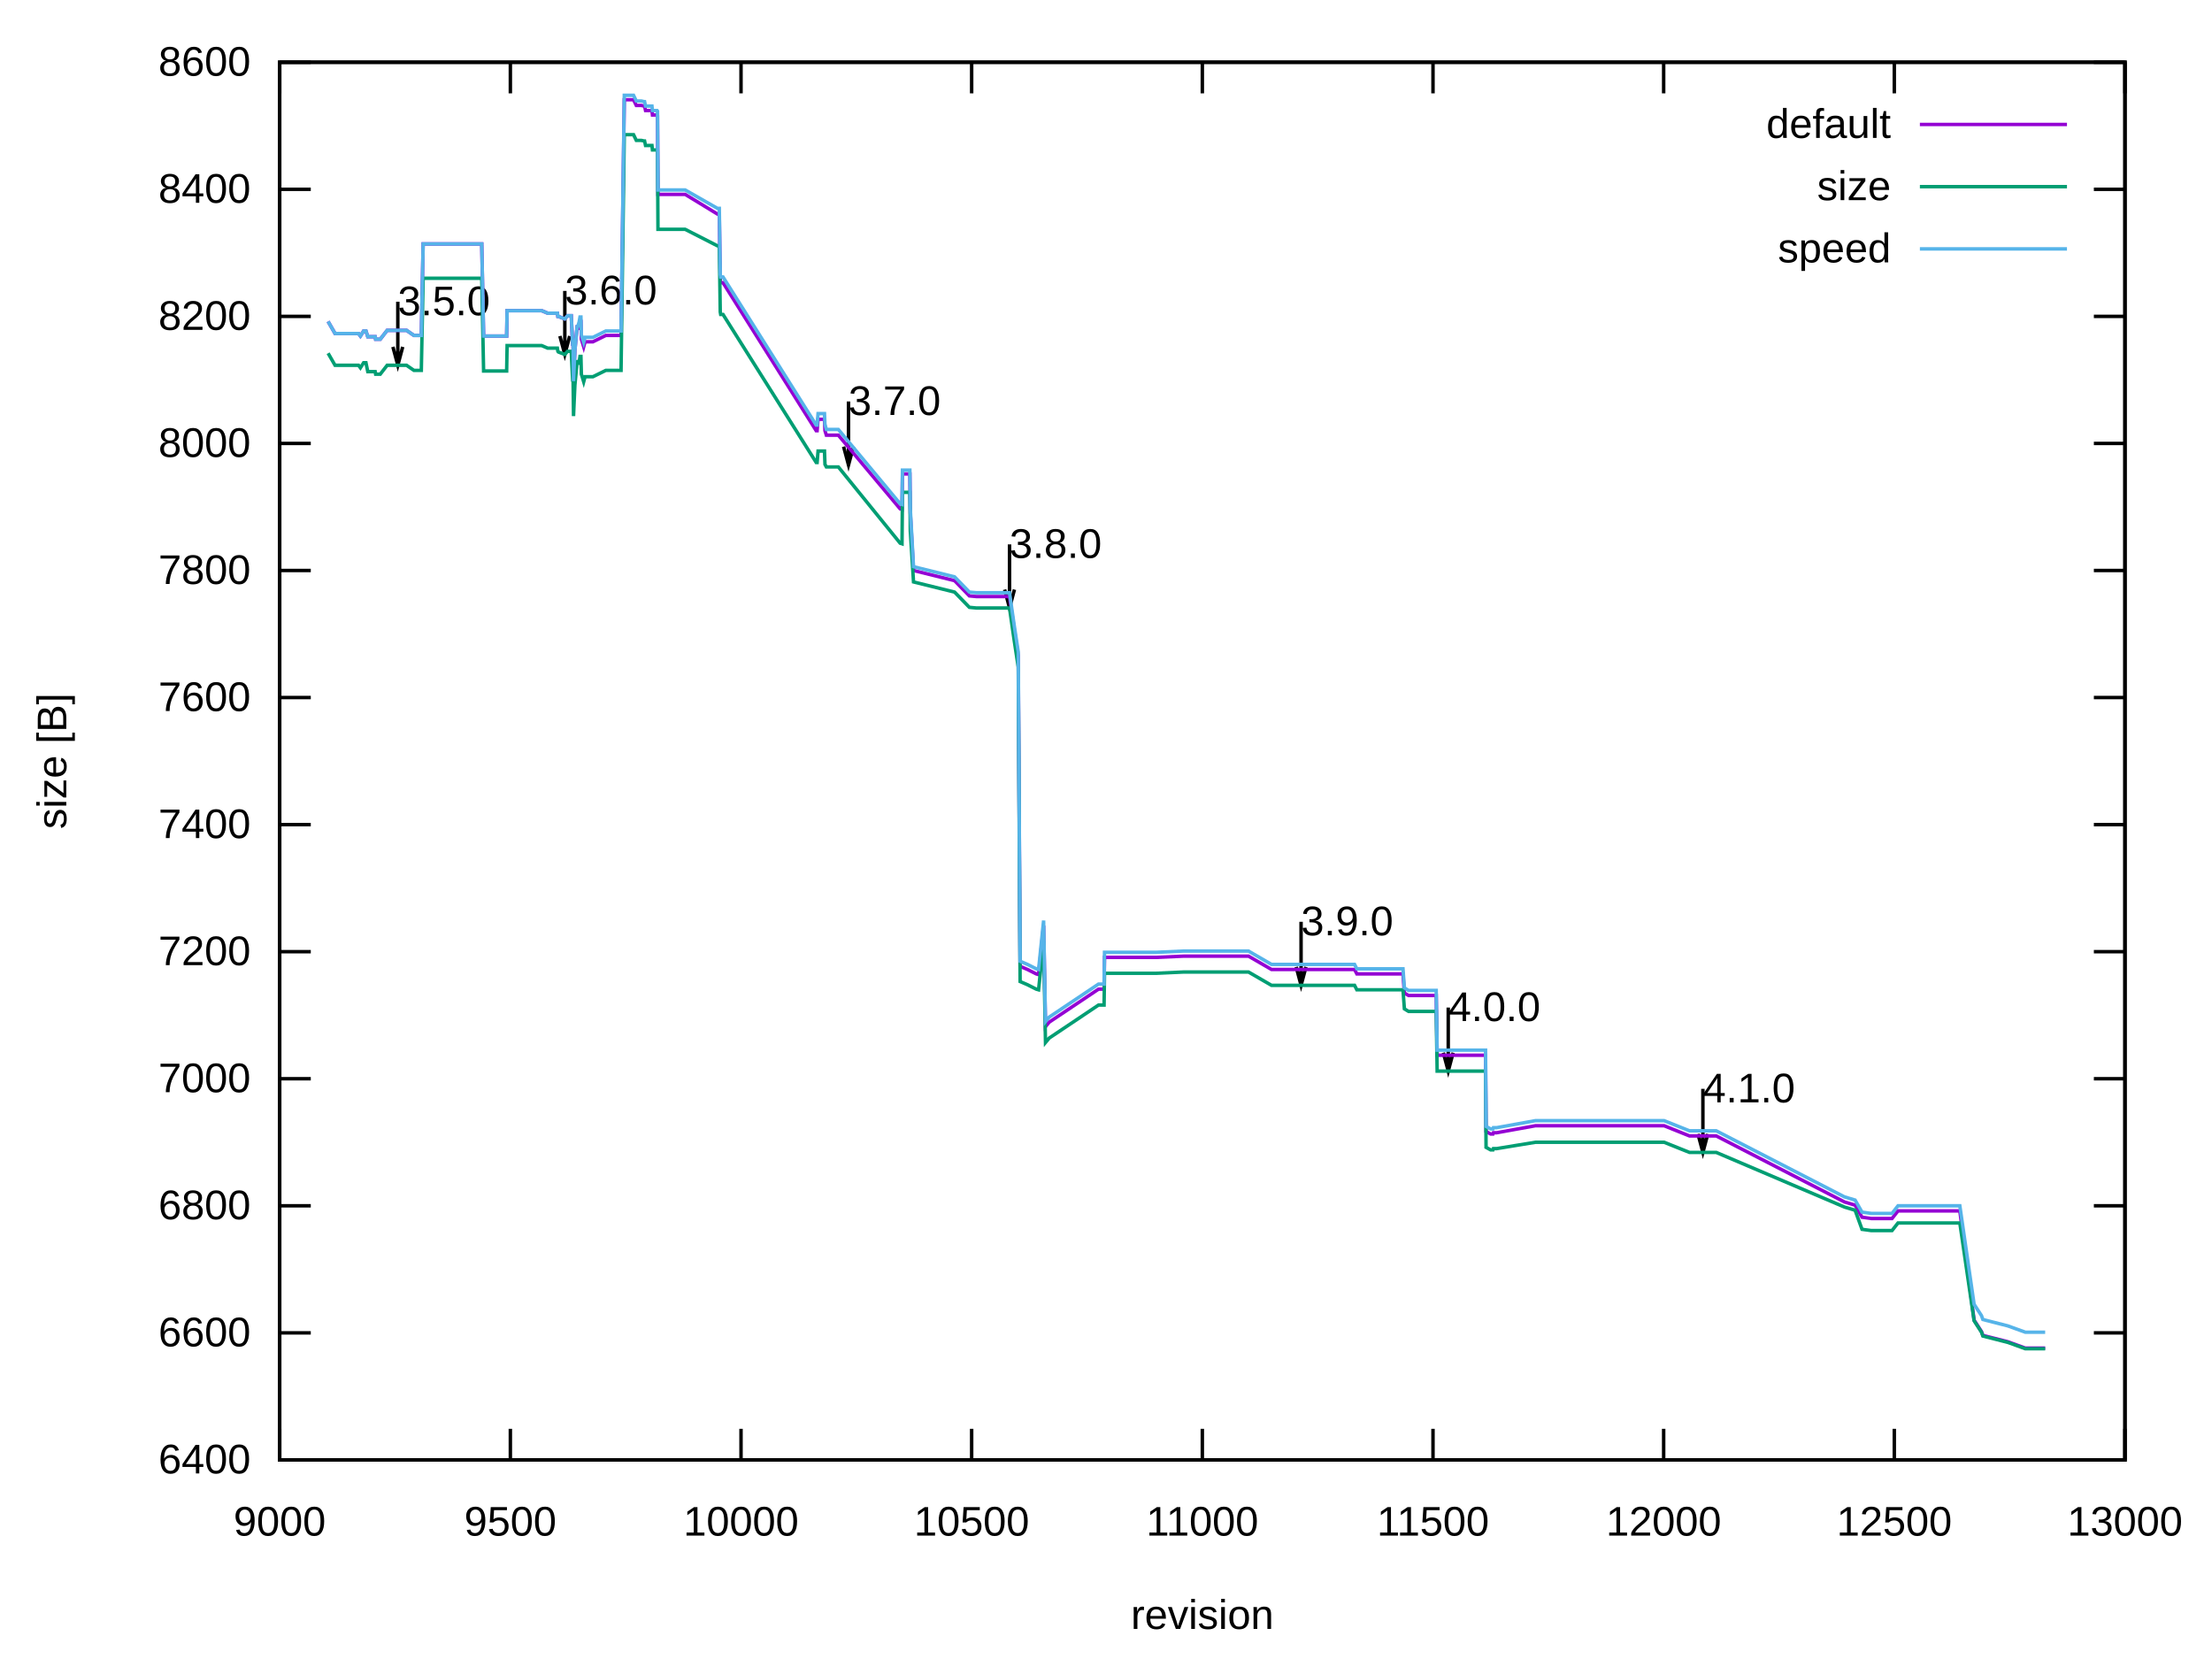
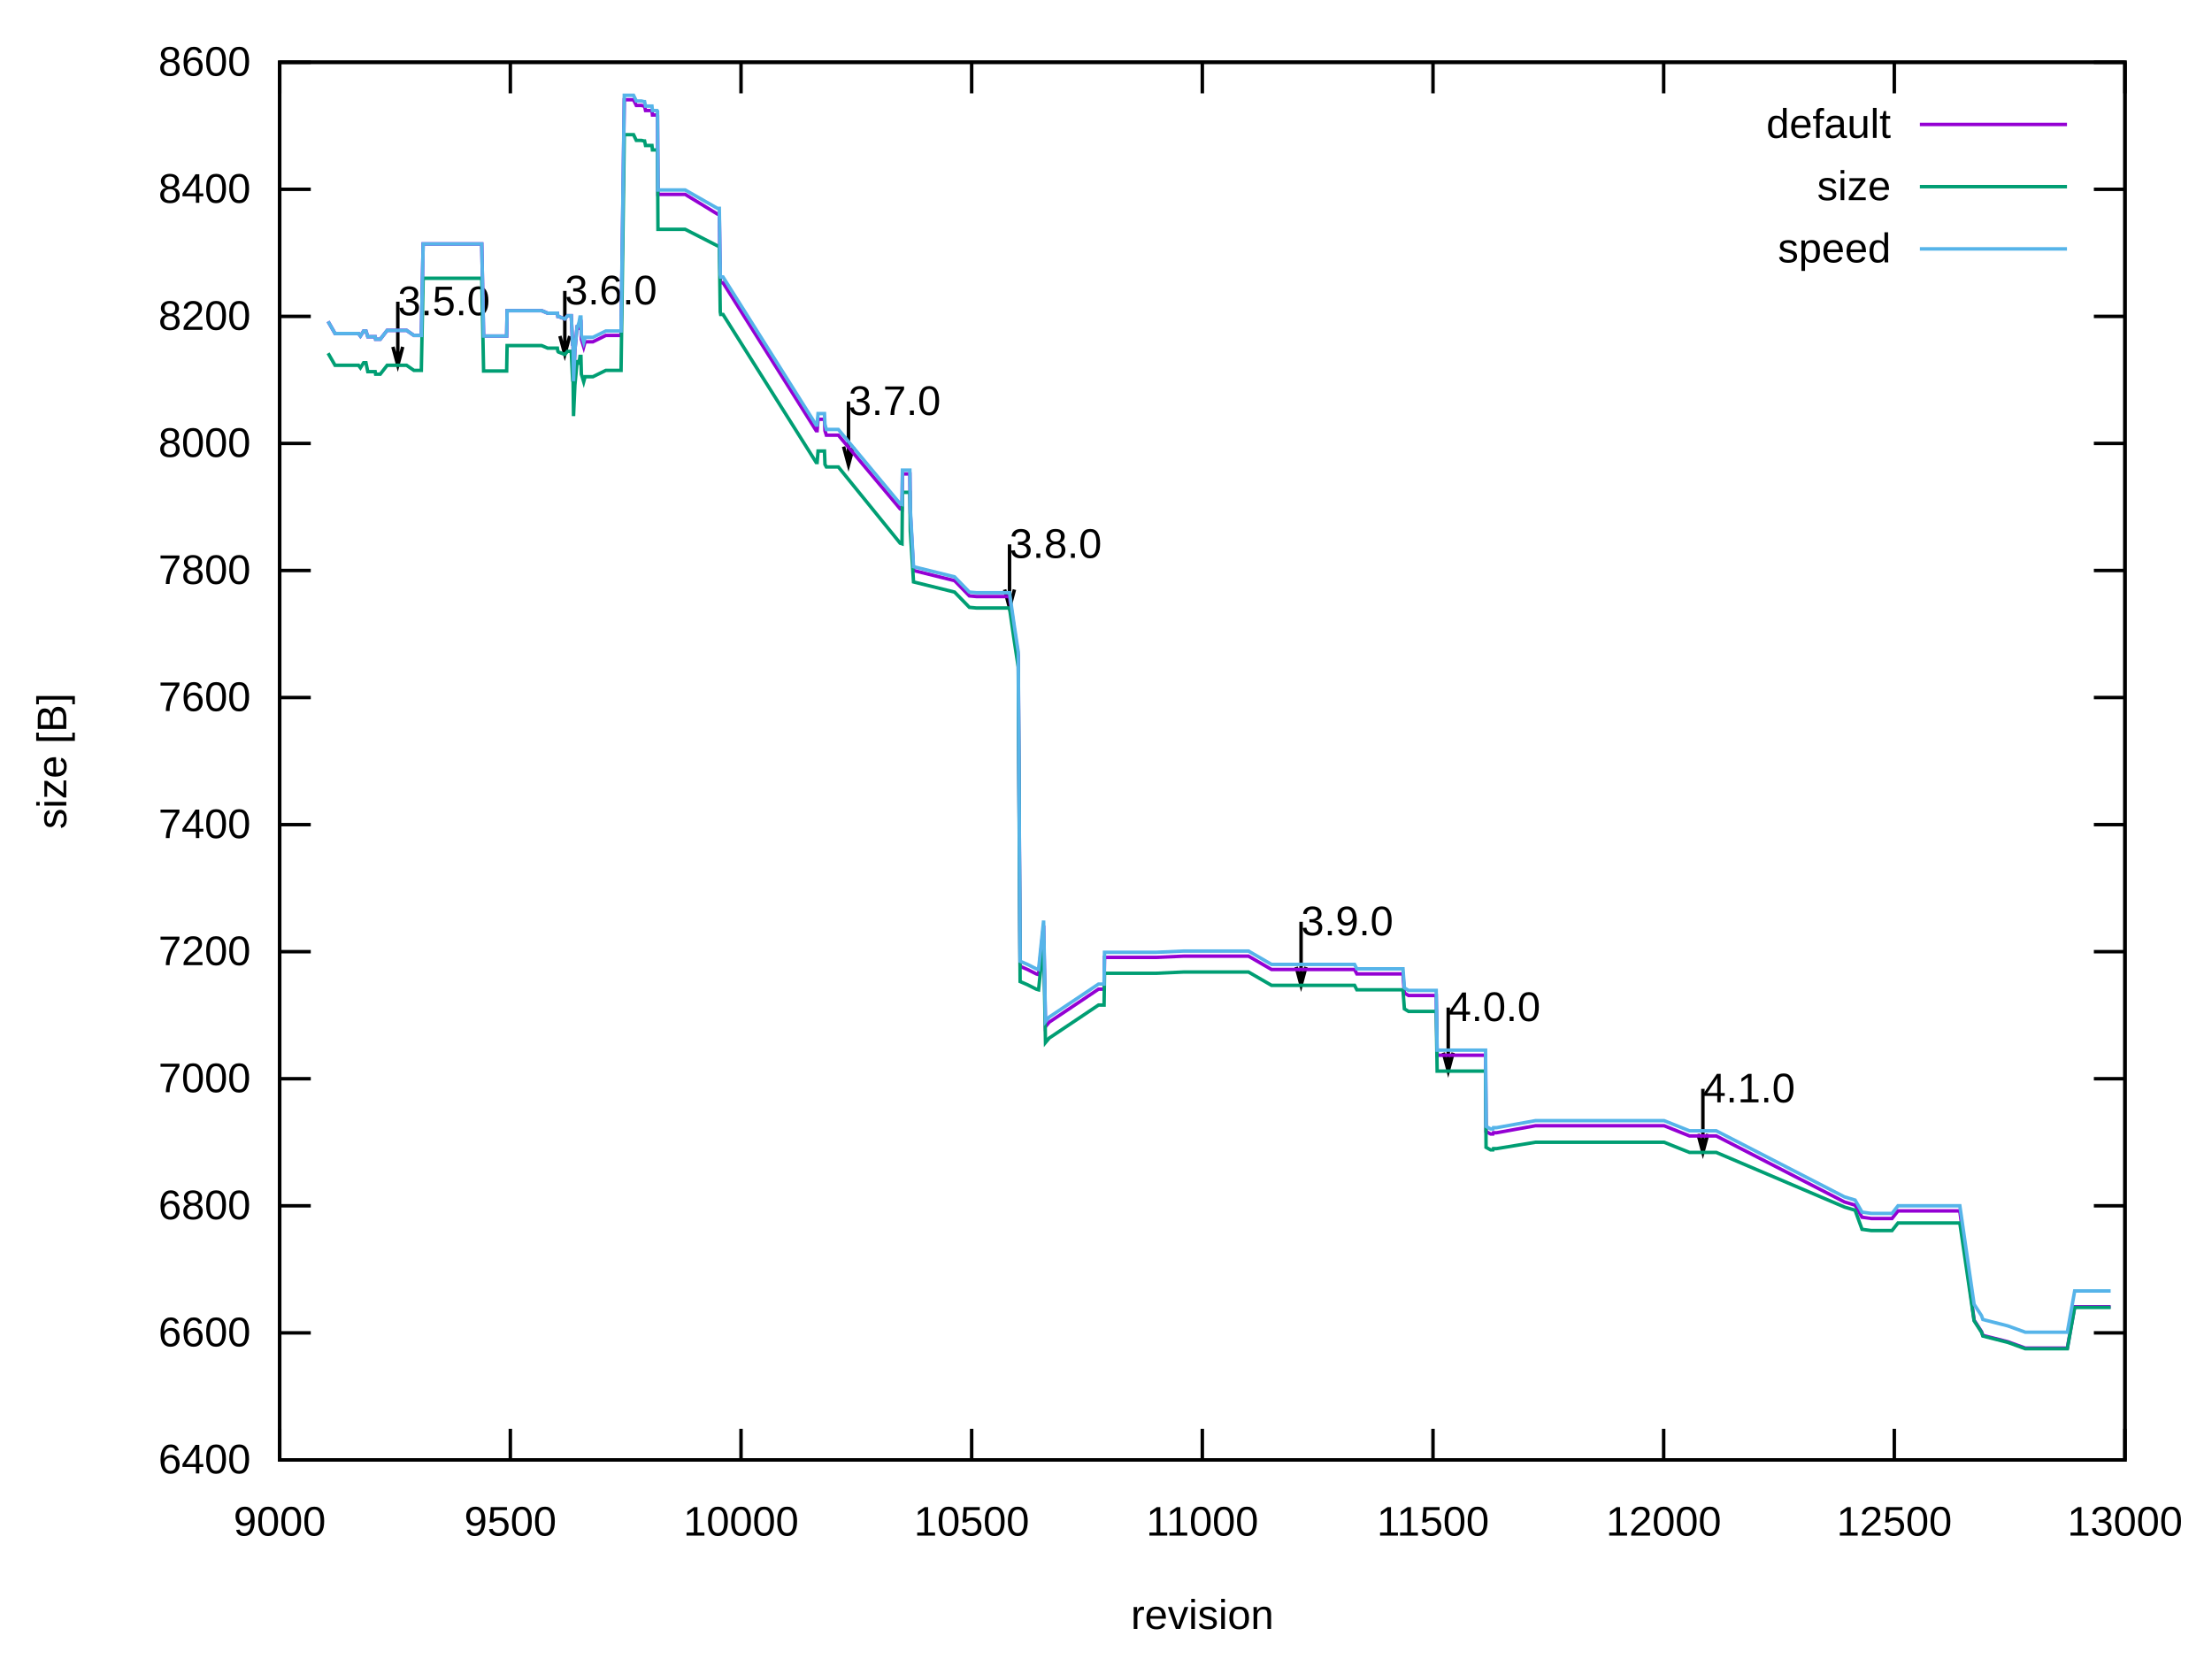
<svg xmlns="http://www.w3.org/2000/svg" xmlns:xlink="http://www.w3.org/1999/xlink" width="640" height="480" viewBox="0 0 640 480">
  <g id="gnuplot_canvas">
    <rect x="0" y="0" width="640" height="480" fill="none" />
    <defs>
      <circle id="gpDot" r="0.5" stroke-width="0.5" stroke="currentColor" />
      <path id="gpPt0" stroke-width="0.222" stroke="currentColor" d="M-1,0 h2 M0,-1 v2" />
      <path id="gpPt1" stroke-width="0.222" stroke="currentColor" d="M-1,-1 L1,1 M1,-1 L-1,1" />
      <path id="gpPt2" stroke-width="0.222" stroke="currentColor" d="M-1,0 L1,0 M0,-1 L0,1 M-1,-1 L1,1 M-1,1 L1,-1" />
      <rect id="gpPt3" stroke-width="0.222" stroke="currentColor" x="-1" y="-1" width="2" height="2" />
      <rect id="gpPt4" stroke-width="0.222" stroke="currentColor" fill="currentColor" x="-1" y="-1" width="2" height="2" />
      <circle id="gpPt5" stroke-width="0.222" stroke="currentColor" cx="0" cy="0" r="1" />
      <use xlink:href="#gpPt5" id="gpPt6" fill="currentColor" stroke="none" />
      <path id="gpPt7" stroke-width="0.222" stroke="currentColor" d="M0,-1.33 L-1.33,0.67 L1.33,0.67 z" />
      <use xlink:href="#gpPt7" id="gpPt8" fill="currentColor" stroke="none" />
      <use xlink:href="#gpPt7" id="gpPt9" stroke="currentColor" transform="rotate(180)" />
      <use xlink:href="#gpPt9" id="gpPt10" fill="currentColor" stroke="none" />
      <use xlink:href="#gpPt3" id="gpPt11" stroke="currentColor" transform="rotate(45)" />
      <use xlink:href="#gpPt11" id="gpPt12" fill="currentColor" stroke="none" />
      <path id="gpPt13" stroke-width="0.222" stroke="currentColor" d="M0,1.330 L1.265,0.411 L0.782,-1.067 L-0.782,-1.076 L-1.265,0.411 z" />
      <use xlink:href="#gpPt13" id="gpPt14" fill="currentColor" stroke="none" />
      <filter id="textbox" filterUnits="objectBoundingBox" x="0" y="0" height="1" width="1">
        <feFlood flood-color="white" flood-opacity="1" result="bgnd" />
        <feComposite in="SourceGraphic" in2="bgnd" operator="atop" />
      </filter>
      <filter id="greybox" filterUnits="objectBoundingBox" x="0" y="0" height="1" width="1">
        <feFlood flood-color="lightgrey" flood-opacity="1" result="grey" />
        <feComposite in="SourceGraphic" in2="grey" operator="atop" />
      </filter>
    </defs>
    <g fill="none" color="white" stroke="currentColor" stroke-width="1.00" stroke-linecap="butt" stroke-linejoin="miter">
</g>
    <g fill="none" color="black" stroke="currentColor" stroke-width="1.00" stroke-linecap="butt" stroke-linejoin="miter">
      <path stroke="black" d="M80.92,422.40 L89.92,422.40 M614.82,422.40 L605.82,422.40  " />
      <g transform="translate(72.53,426.30)" stroke="none" fill="black" font-family="Arial" font-size="12.00" text-anchor="end">
        <text>
          <tspan font-family="Arial"> 6400</tspan>
        </text>
      </g>
    </g>
    <g fill="none" color="black" stroke="currentColor" stroke-width="1.00" stroke-linecap="butt" stroke-linejoin="miter">
      <path stroke="black" d="M80.92,385.64 L89.92,385.64 M614.82,385.64 L605.82,385.64  " />
      <g transform="translate(72.53,389.54)" stroke="none" fill="black" font-family="Arial" font-size="12.00" text-anchor="end">
        <text>
          <tspan font-family="Arial"> 6600</tspan>
        </text>
      </g>
    </g>
    <g fill="none" color="black" stroke="currentColor" stroke-width="1.00" stroke-linecap="butt" stroke-linejoin="miter">
      <path stroke="black" d="M80.92,348.87 L89.92,348.87 M614.82,348.87 L605.82,348.87  " />
      <g transform="translate(72.53,352.77)" stroke="none" fill="black" font-family="Arial" font-size="12.00" text-anchor="end">
        <text>
          <tspan font-family="Arial"> 6800</tspan>
        </text>
      </g>
    </g>
    <g fill="none" color="black" stroke="currentColor" stroke-width="1.00" stroke-linecap="butt" stroke-linejoin="miter">
      <path stroke="black" d="M80.92,312.11 L89.92,312.11 M614.82,312.11 L605.82,312.11  " />
      <g transform="translate(72.53,316.01)" stroke="none" fill="black" font-family="Arial" font-size="12.00" text-anchor="end">
        <text>
          <tspan font-family="Arial"> 7000</tspan>
        </text>
      </g>
    </g>
    <g fill="none" color="black" stroke="currentColor" stroke-width="1.00" stroke-linecap="butt" stroke-linejoin="miter">
      <path stroke="black" d="M80.92,275.35 L89.92,275.35 M614.82,275.35 L605.82,275.35  " />
      <g transform="translate(72.53,279.25)" stroke="none" fill="black" font-family="Arial" font-size="12.00" text-anchor="end">
        <text>
          <tspan font-family="Arial"> 7200</tspan>
        </text>
      </g>
    </g>
    <g fill="none" color="black" stroke="currentColor" stroke-width="1.00" stroke-linecap="butt" stroke-linejoin="miter">
      <path stroke="black" d="M80.92,238.59 L89.92,238.59 M614.82,238.59 L605.82,238.59  " />
      <g transform="translate(72.53,242.49)" stroke="none" fill="black" font-family="Arial" font-size="12.00" text-anchor="end">
        <text>
          <tspan font-family="Arial"> 7400</tspan>
        </text>
      </g>
    </g>
    <g fill="none" color="black" stroke="currentColor" stroke-width="1.00" stroke-linecap="butt" stroke-linejoin="miter">
      <path stroke="black" d="M80.92,201.82 L89.92,201.82 M614.82,201.82 L605.82,201.82  " />
      <g transform="translate(72.53,205.72)" stroke="none" fill="black" font-family="Arial" font-size="12.00" text-anchor="end">
        <text>
          <tspan font-family="Arial"> 7600</tspan>
        </text>
      </g>
    </g>
    <g fill="none" color="black" stroke="currentColor" stroke-width="1.00" stroke-linecap="butt" stroke-linejoin="miter">
      <path stroke="black" d="M80.92,165.06 L89.92,165.06 M614.82,165.06 L605.82,165.06  " />
      <g transform="translate(72.53,168.96)" stroke="none" fill="black" font-family="Arial" font-size="12.00" text-anchor="end">
        <text>
          <tspan font-family="Arial"> 7800</tspan>
        </text>
      </g>
    </g>
    <g fill="none" color="black" stroke="currentColor" stroke-width="1.00" stroke-linecap="butt" stroke-linejoin="miter">
      <path stroke="black" d="M80.92,128.30 L89.92,128.30 M614.82,128.30 L605.82,128.30  " />
      <g transform="translate(72.53,132.20)" stroke="none" fill="black" font-family="Arial" font-size="12.00" text-anchor="end">
        <text>
          <tspan font-family="Arial"> 8000</tspan>
        </text>
      </g>
    </g>
    <g fill="none" color="black" stroke="currentColor" stroke-width="1.00" stroke-linecap="butt" stroke-linejoin="miter">
      <path stroke="black" d="M80.92,91.54 L89.92,91.54 M614.82,91.54 L605.82,91.54  " />
      <g transform="translate(72.53,95.44)" stroke="none" fill="black" font-family="Arial" font-size="12.00" text-anchor="end">
        <text>
          <tspan font-family="Arial"> 8200</tspan>
        </text>
      </g>
    </g>
    <g fill="none" color="black" stroke="currentColor" stroke-width="1.00" stroke-linecap="butt" stroke-linejoin="miter">
      <path stroke="black" d="M80.92,54.77 L89.92,54.77 M614.82,54.77 L605.82,54.77  " />
      <g transform="translate(72.53,58.67)" stroke="none" fill="black" font-family="Arial" font-size="12.00" text-anchor="end">
        <text>
          <tspan font-family="Arial"> 8400</tspan>
        </text>
      </g>
    </g>
    <g fill="none" color="black" stroke="currentColor" stroke-width="1.00" stroke-linecap="butt" stroke-linejoin="miter">
      <path stroke="black" d="M80.92,18.01 L89.92,18.01 M614.82,18.01 L605.82,18.01  " />
      <g transform="translate(72.53,21.91)" stroke="none" fill="black" font-family="Arial" font-size="12.00" text-anchor="end">
        <text>
          <tspan font-family="Arial"> 8600</tspan>
        </text>
      </g>
    </g>
    <g fill="none" color="black" stroke="currentColor" stroke-width="1.00" stroke-linecap="butt" stroke-linejoin="miter">
      <path stroke="black" d="M80.92,422.40 L80.92,413.40 M80.92,18.01 L80.92,27.01  " />
      <g transform="translate(80.92,444.30)" stroke="none" fill="black" font-family="Arial" font-size="12.00" text-anchor="middle">
        <text>
          <tspan font-family="Arial"> 9000</tspan>
        </text>
      </g>
    </g>
    <g fill="none" color="black" stroke="currentColor" stroke-width="1.00" stroke-linecap="butt" stroke-linejoin="miter">
      <path stroke="black" d="M147.66,422.40 L147.66,413.40 M147.66,18.01 L147.66,27.01  " />
      <g transform="translate(147.66,444.30)" stroke="none" fill="black" font-family="Arial" font-size="12.00" text-anchor="middle">
        <text>
          <tspan font-family="Arial"> 9500</tspan>
        </text>
      </g>
    </g>
    <g fill="none" color="black" stroke="currentColor" stroke-width="1.00" stroke-linecap="butt" stroke-linejoin="miter">
      <path stroke="black" d="M214.40,422.40 L214.40,413.40 M214.40,18.01 L214.40,27.01  " />
      <g transform="translate(214.40,444.30)" stroke="none" fill="black" font-family="Arial" font-size="12.00" text-anchor="middle">
        <text>
          <tspan font-family="Arial"> 10000</tspan>
        </text>
      </g>
    </g>
    <g fill="none" color="black" stroke="currentColor" stroke-width="1.00" stroke-linecap="butt" stroke-linejoin="miter">
      <path stroke="black" d="M281.13,422.40 L281.13,413.40 M281.13,18.01 L281.13,27.01  " />
      <g transform="translate(281.13,444.30)" stroke="none" fill="black" font-family="Arial" font-size="12.00" text-anchor="middle">
        <text>
          <tspan font-family="Arial"> 10500</tspan>
        </text>
      </g>
    </g>
    <g fill="none" color="black" stroke="currentColor" stroke-width="1.00" stroke-linecap="butt" stroke-linejoin="miter">
      <path stroke="black" d="M347.87,422.40 L347.87,413.40 M347.87,18.01 L347.87,27.01  " />
      <g transform="translate(347.87,444.30)" stroke="none" fill="black" font-family="Arial" font-size="12.00" text-anchor="middle">
        <text>
          <tspan font-family="Arial"> 11000</tspan>
        </text>
      </g>
    </g>
    <g fill="none" color="black" stroke="currentColor" stroke-width="1.00" stroke-linecap="butt" stroke-linejoin="miter">
      <path stroke="black" d="M414.61,422.40 L414.61,413.40 M414.61,18.01 L414.61,27.01  " />
      <g transform="translate(414.61,444.30)" stroke="none" fill="black" font-family="Arial" font-size="12.00" text-anchor="middle">
        <text>
          <tspan font-family="Arial"> 11500</tspan>
        </text>
      </g>
    </g>
    <g fill="none" color="black" stroke="currentColor" stroke-width="1.00" stroke-linecap="butt" stroke-linejoin="miter">
      <path stroke="black" d="M481.35,422.40 L481.35,413.40 M481.35,18.01 L481.35,27.01  " />
      <g transform="translate(481.35,444.30)" stroke="none" fill="black" font-family="Arial" font-size="12.00" text-anchor="middle">
        <text>
          <tspan font-family="Arial"> 12000</tspan>
        </text>
      </g>
    </g>
    <g fill="none" color="black" stroke="currentColor" stroke-width="1.00" stroke-linecap="butt" stroke-linejoin="miter">
      <path stroke="black" d="M548.08,422.40 L548.08,413.40 M548.08,18.01 L548.08,27.01  " />
      <g transform="translate(548.08,444.30)" stroke="none" fill="black" font-family="Arial" font-size="12.00" text-anchor="middle">
        <text>
          <tspan font-family="Arial"> 12500</tspan>
        </text>
      </g>
    </g>
    <g fill="none" color="black" stroke="currentColor" stroke-width="1.00" stroke-linecap="butt" stroke-linejoin="miter">
      <path stroke="black" d="M614.82,422.40 L614.82,413.40 M614.82,18.01 L614.82,27.01  " />
      <g transform="translate(614.82,444.30)" stroke="none" fill="black" font-family="Arial" font-size="12.00" text-anchor="middle">
        <text>
          <tspan font-family="Arial"> 13000</tspan>
        </text>
      </g>
    </g>
    <g fill="none" color="black" stroke="currentColor" stroke-width="1.00" stroke-linecap="butt" stroke-linejoin="miter">
</g>
    <g fill="none" color="black" stroke="currentColor" stroke-width="1.00" stroke-linecap="butt" stroke-linejoin="miter">
      <path stroke="black" d="M80.92,18.01 L80.92,422.40 L614.82,422.40 L614.82,18.01 L80.92,18.01 Z  " />
      <g transform="translate(115.09,91.21)" stroke="none" fill="black" font-family="Arial" font-size="12.00" text-anchor="start">
        <text>
          <tspan font-family="Arial">3.5.0</tspan>
        </text>
      </g>
      <g transform="translate(163.41,88.08)" stroke="none" fill="black" font-family="Arial" font-size="12.00" text-anchor="start">
        <text>
          <tspan font-family="Arial">3.6.0</tspan>
        </text>
      </g>
      <g transform="translate(245.49,120.07)" stroke="none" fill="black" font-family="Arial" font-size="12.00" text-anchor="start">
        <text>
          <tspan font-family="Arial">3.7.0</tspan>
        </text>
      </g>
      <g transform="translate(292.08,161.42)" stroke="none" fill="black" font-family="Arial" font-size="12.00" text-anchor="start">
        <text>
          <tspan font-family="Arial">3.8.0</tspan>
        </text>
      </g>
      <g transform="translate(376.43,270.61)" stroke="none" fill="black" font-family="Arial" font-size="12.00" text-anchor="start">
        <text>
          <tspan font-family="Arial">3.9.0</tspan>
        </text>
      </g>
      <g transform="translate(419.01,295.42)" stroke="none" fill="black" font-family="Arial" font-size="12.00" text-anchor="start">
        <text>
          <tspan font-family="Arial">4.0.0</tspan>
        </text>
      </g>
      <g transform="translate(492.69,318.95)" stroke="none" fill="black" font-family="Arial" font-size="12.00" text-anchor="start">
        <text>
          <tspan font-family="Arial">4.1.0</tspan>
        </text>
      </g>
      <path stroke="black" d="M113.68,100.36 L115.10,105.68 L116.52,100.36 M115.10,87.30 L115.10,105.68 M162.00,97.23 L163.42,102.55 L164.84,97.23   M163.42,84.17 L163.42,102.55 M244.08,129.22 L245.50,134.54 L246.92,129.22 M245.50,116.16 L245.50,134.54 M290.67,170.58   L292.09,175.90 L293.51,170.58 M292.09,157.51 L292.09,175.90 M375.02,279.76 L376.44,285.08 L377.86,279.76 M376.44,266.70   L376.44,285.08 M417.60,304.58 L419.02,309.90 L420.44,304.58 M419.02,291.51 L419.02,309.90 M491.28,328.10 L492.70,333.42   L494.12,328.10 M492.70,315.04 L492.70,333.42  " />
    </g>
    <g fill="none" color="black" stroke="currentColor" stroke-width="1.00" stroke-linecap="butt" stroke-linejoin="miter">
      <g transform="translate(19.18,220.21) rotate(270)" stroke="none" fill="black" font-family="Arial" font-size="12.00" text-anchor="middle">
        <text>
          <tspan font-family="Arial">size [B]</tspan>
        </text>
      </g>
    </g>
    <g fill="none" color="black" stroke="currentColor" stroke-width="1.00" stroke-linecap="butt" stroke-linejoin="miter">
      <g transform="translate(347.87,471.30)" stroke="none" fill="black" font-family="Arial" font-size="12.00" text-anchor="middle">
        <text>
          <tspan font-family="Arial">revision</tspan>
        </text>
      </g>
    </g>
    <g fill="none" color="black" stroke="currentColor" stroke-width="1.00" stroke-linecap="butt" stroke-linejoin="miter">
</g>
    <g id="gnuplot_plot_1">
      <g fill="none" color="black" stroke="currentColor" stroke-width="1.00" stroke-linecap="butt" stroke-linejoin="miter">
        <g transform="translate(547.09,39.91)" stroke="none" fill="black" font-family="Arial" font-size="12.00" text-anchor="end">
          <text>
            <tspan font-family="Arial">default</tspan>
          </text>
        </g>
      </g>
      <g fill="none" color="black" stroke="currentColor" stroke-width="1.00" stroke-linecap="butt" stroke-linejoin="miter">
-         <path stroke="rgb(148,   0, 211)" d="M555.48,36.01 L598.04,36.01 M94.93,93.01 L96.94,96.50 L97.47,96.50 L97.87,96.50 L99.34,96.50 L101.88,96.50   L103.74,96.50 L104.28,97.23 L105.21,95.76 L105.88,95.76 L106.41,97.42 L106.68,97.42 L108.55,97.42 L108.68,98.15   L110.02,98.15 L112.02,95.58 L115.09,95.58 L117.63,95.58 L119.76,97.05 L121.90,97.05 L122.43,70.58 L123.50,70.58   L128.17,70.58 L131.11,70.58 L139.38,70.58 L139.92,97.23 L140.32,97.23 L141.25,97.23 L142.45,97.23 L144.72,97.23   L145.92,97.23 L146.59,97.23 L146.72,89.88 L147.39,89.88 L150.46,89.88 L153.00,89.88 L154.33,89.88 L156.73,89.88   L158.47,90.62 L159.54,90.62 L160.47,90.62 L161.14,90.62 L161.27,90.62 L161.41,91.54 L161.54,91.54 L163.41,92.27   L164.21,91.35 L165.28,91.35 L165.68,99.62 L165.81,99.62 L165.94,110.28 L166.08,106.98 L166.34,101.28 L167.01,94.11   L167.14,94.48 L167.55,94.84 L167.81,93.01 L168.08,93.01 L168.21,98.15 L168.88,100.36 L169.28,98.89 L169.55,98.89   L169.68,98.89 L169.81,98.89 L171.55,98.89 L175.29,97.05 L178.36,97.05 L179.69,97.05 L180.63,28.86 L181.16,28.86   L182.49,28.86 L182.89,28.86 L183.03,28.86 L183.16,28.86 L183.30,28.86 L184.10,30.51 L185.56,30.51 L186.37,30.69   L186.50,30.69 L186.77,31.98 L187.30,31.98 L188.10,31.98 L188.63,31.98 L188.77,33.27 L189.70,33.27 L190.10,33.27   L190.24,33.45 L190.37,56.24 L191.70,56.24 L191.97,56.24 L192.51,56.24 L198.24,56.24 L207.59,61.94 L208.12,61.94   L208.39,81.06 L208.52,81.79 L209.19,81.79 L236.15,124.62 L236.42,124.62 L236.69,121.31 L237.62,121.31 L238.55,121.31   L238.69,124.62 L239.09,125.91 L240.02,125.91 L242.29,125.91 L242.56,125.91 L260.44,147.23 L260.98,147.41 L261.11,137.12   L263.25,137.12 L263.38,148.33 L264.31,165.06 L276.19,168.00 L280.47,172.41 L282.47,172.60 L286.47,172.60 L288.87,172.60   L292.08,172.60 L293.41,181.79 L294.61,189.69 L295.15,279.58 L297.28,280.50 L299.82,281.78 L300.49,281.97 L301.95,267.81   L302.49,297.04 L303.56,295.75 L317.84,286.19 L318.77,286.19 L319.31,286.19 L319.44,286.19 L319.57,277.00 L319.84,277.00   L321.18,277.00 L334.52,277.00 L342.53,276.64 L344.40,276.64 L359.48,276.64 L361.22,276.64 L367.89,280.50 L376.43,280.50   L382.57,280.50 L391.92,280.50 L392.58,281.78 L397.39,281.78 L405.93,281.78 L406.33,287.30 L407.53,288.03 L415.54,288.03   L415.81,305.31 L419.01,305.31 L426.09,305.31 L429.82,305.31 L429.96,327.37 L431.29,328.10 L431.96,328.10 L432.09,327.74   L432.89,327.74 L433.03,327.74 L444.24,325.71 L457.59,325.71 L481.48,325.71 L488.82,328.66 L492.69,328.66 L494.43,328.66   L494.69,328.66 L494.96,328.66 L495.49,328.66 L495.89,328.66 L496.56,328.66 L533.67,347.77 L536.74,348.69 L538.74,352.18   L541.41,352.55 L543.28,352.55 L546.48,352.55 L547.42,352.55 L549.15,350.35 L567.04,350.35 L571.17,381.96 L573.31,385.27   L573.71,386.37 L580.92,388.21 L585.99,390.05 L587.46,390.05 L591.73,390.05  " />
+         <path stroke="rgb(148,   0, 211)" d="M555.48,36.01 L598.04,36.01 M94.93,93.01 L96.94,96.50 L97.47,96.50 L97.87,96.50 L99.34,96.50 L101.88,96.50   L103.74,96.50 L104.28,97.23 L105.21,95.76 L105.88,95.76 L106.41,97.42 L106.68,97.42 L108.55,97.42 L108.68,98.15   L110.02,98.15 L112.02,95.58 L115.09,95.58 L117.63,95.58 L119.76,97.05 L121.90,97.05 L122.43,70.58 L123.50,70.58   L128.17,70.58 L131.11,70.58 L139.38,70.58 L139.92,97.23 L140.32,97.23 L141.25,97.23 L142.45,97.23 L144.72,97.23   L145.92,97.23 L146.59,97.23 L146.72,89.88 L147.39,89.88 L150.46,89.88 L153.00,89.88 L154.33,89.88 L156.73,89.88   L158.47,90.62 L159.54,90.62 L160.47,90.62 L161.14,90.62 L161.27,90.62 L161.41,91.54 L161.54,91.54 L163.41,92.27   L164.21,91.35 L165.28,91.35 L165.68,99.62 L165.81,99.62 L165.94,110.28 L166.08,106.98 L166.34,101.28 L167.01,94.11   L167.14,94.48 L167.55,94.84 L167.81,93.01 L168.08,93.01 L168.21,98.15 L168.88,100.36 L169.28,98.89 L169.55,98.89   L169.68,98.89 L169.81,98.89 L171.55,98.89 L175.29,97.05 L178.36,97.05 L179.69,97.05 L180.63,28.86 L181.16,28.86   L182.49,28.86 L182.89,28.86 L183.03,28.86 L183.16,28.86 L183.30,28.86 L184.10,30.51 L185.56,30.51 L186.37,30.69   L186.50,30.69 L186.77,31.98 L187.30,31.98 L188.10,31.98 L188.63,31.98 L188.77,33.27 L189.70,33.27 L190.10,33.27   L190.24,33.45 L190.37,56.24 L191.70,56.24 L191.97,56.24 L192.51,56.24 L198.24,56.24 L207.59,61.94 L208.12,61.94   L208.39,81.06 L208.52,81.79 L209.19,81.79 L236.15,124.62 L236.42,124.62 L236.69,121.31 L237.62,121.31 L238.55,121.31   L238.69,124.62 L239.09,125.91 L240.02,125.91 L242.29,125.91 L242.56,125.91 L260.44,147.23 L260.98,147.41 L261.11,137.12   L263.25,137.12 L263.38,148.33 L264.31,165.06 L276.19,168.00 L280.47,172.41 L282.47,172.60 L286.47,172.60 L288.87,172.60   L292.08,172.60 L293.41,181.79 L294.61,189.69 L295.15,279.58 L297.28,280.50 L299.82,281.78 L300.49,281.97 L301.95,267.81   L302.49,297.04 L303.56,295.75 L317.84,286.19 L318.77,286.19 L319.31,286.19 L319.44,286.19 L319.57,277.00 L319.84,277.00   L321.18,277.00 L334.52,277.00 L342.53,276.64 L344.40,276.64 L359.48,276.64 L361.22,276.64 L367.89,280.50 L376.43,280.50   L382.57,280.50 L391.92,280.50 L392.58,281.78 L397.39,281.78 L405.93,281.78 L406.33,287.30 L407.53,288.03 L415.54,288.03   L415.81,305.31 L419.01,305.31 L426.09,305.31 L429.82,305.31 L429.96,327.37 L431.29,328.10 L431.96,328.10 L432.09,327.74   L432.89,327.74 L433.03,327.74 L444.24,325.71 L457.59,325.71 L481.48,325.71 L488.82,328.66 L492.69,328.66 L494.43,328.66   L494.69,328.66 L494.96,328.66 L495.49,328.66 L495.89,328.66 L496.56,328.66 L533.67,347.77 L536.74,348.69 L538.74,352.18   L541.41,352.55 L543.28,352.55 L546.48,352.55 L547.42,352.55 L549.15,350.35 L567.04,350.35 L571.17,381.96 L573.31,385.27   L573.71,386.37 L580.92,388.21 L585.99,390.05 L587.46,390.05 L591.73,390.05 L596.40,390.05 L598.14,390.05 L600.27,378.10   L601.47,378.10 L610.68,378.10  " />
      </g>
    </g>
    <g id="gnuplot_plot_2">
      <g fill="none" color="black" stroke="currentColor" stroke-width="1.00" stroke-linecap="butt" stroke-linejoin="miter">
        <g transform="translate(547.09,57.91)" stroke="none" fill="black" font-family="Arial" font-size="12.00" text-anchor="end">
          <text>
            <tspan font-family="Arial">size</tspan>
          </text>
        </g>
      </g>
      <g fill="none" color="black" stroke="currentColor" stroke-width="1.00" stroke-linecap="butt" stroke-linejoin="miter">
-         <path stroke="rgb(  0, 158, 115)" d="M555.48,54.01 L598.04,54.01 M94.93,102.20 L96.94,105.69 L97.47,105.69 L97.87,105.69 L99.34,105.69 L101.88,105.69   L103.74,105.69 L104.28,106.42 L105.21,104.95 L105.88,104.95 L106.41,107.53 L106.68,107.53 L108.55,107.53 L108.68,108.26   L110.02,108.26 L112.02,105.69 L115.09,105.69 L117.63,105.69 L119.76,107.16 L121.90,107.16 L122.43,80.51 L123.50,80.51   L128.17,80.51 L131.11,80.51 L139.38,80.51 L139.92,107.34 L140.32,107.34 L141.25,107.34 L142.45,107.34 L144.72,107.34   L145.92,107.34 L146.59,107.34 L146.72,99.99 L147.39,99.99 L150.46,99.99 L153.00,99.99 L154.33,99.99 L156.73,99.99   L158.47,100.73 L159.54,100.73 L160.47,100.73 L161.14,100.73 L161.27,100.73 L161.41,101.65 L161.54,101.83 L163.41,102.56   L164.21,101.65 L165.28,101.65 L165.68,109.92 L165.81,109.92 L165.94,120.39 L166.08,117.09 L166.34,111.39 L167.01,104.22   L167.14,104.59 L167.55,104.95 L167.81,103.12 L168.08,103.12 L168.21,108.26 L168.88,110.47 L169.28,109.00 L169.55,109.00   L169.68,109.00 L169.81,109.00 L171.55,109.00 L175.29,107.16 L178.36,107.16 L179.69,107.16 L180.63,38.96 L181.16,38.96   L182.49,38.96 L182.89,38.96 L183.03,38.96 L183.16,38.96 L183.30,38.96 L184.10,40.62 L185.56,40.62 L186.37,40.80   L186.50,40.80 L186.77,42.09 L187.30,42.09 L188.10,42.09 L188.63,42.09 L188.77,43.38 L189.70,43.38 L190.10,43.38   L190.24,43.56 L190.37,66.35 L191.70,66.35 L191.97,66.35 L192.51,66.35 L198.24,66.35 L207.59,71.13 L208.12,71.13   L208.39,90.25 L208.52,90.98 L209.19,90.98 L236.15,133.81 L236.42,133.81 L236.69,130.50 L237.62,130.50 L238.55,130.50   L238.69,134.36 L239.09,135.10 L240.02,135.10 L242.29,135.10 L242.56,135.10 L260.44,157.16 L260.98,157.34 L261.11,142.45   L263.25,142.45 L263.38,153.66 L264.31,168.37 L276.19,171.31 L280.47,175.72 L282.47,175.91 L286.47,175.91 L288.87,175.91   L292.08,175.91 L293.41,185.10 L294.61,193.00 L295.15,283.99 L297.28,284.91 L299.82,286.19 L300.49,286.38 L301.95,272.22   L302.49,301.63 L303.56,300.35 L317.84,290.79 L318.77,290.79 L319.31,290.79 L319.44,290.79 L319.57,281.60 L319.84,281.60   L321.18,281.60 L334.52,281.60 L342.53,281.23 L344.40,281.23 L359.48,281.23 L361.22,281.23 L367.89,285.09 L376.43,285.09   L382.57,285.09 L391.92,285.09 L392.58,286.38 L397.39,286.38 L405.93,286.38 L406.33,291.89 L407.53,292.63 L415.54,292.63   L415.81,309.91 L419.01,309.91 L426.09,309.91 L429.82,309.91 L429.96,331.96 L431.29,332.70 L431.96,332.70 L432.09,332.33   L432.89,332.33 L433.03,332.33 L444.24,330.49 L457.59,330.49 L481.48,330.49 L488.82,333.43 L492.69,333.43 L494.43,333.43   L494.69,333.43 L494.96,333.43 L495.49,333.43 L495.89,333.43 L496.56,333.43 L533.67,349.24 L536.74,350.16 L538.74,355.68   L541.41,356.04 L543.28,356.04 L546.48,356.04 L547.42,356.04 L549.15,353.84 L567.04,353.84 L571.17,382.14 L573.31,385.45   L573.71,386.56 L580.92,388.39 L585.99,390.23 L587.46,390.23 L591.73,390.23  " />
+         <path stroke="rgb(  0, 158, 115)" d="M555.48,54.01 L598.04,54.01 M94.93,102.20 L96.94,105.69 L97.47,105.69 L97.87,105.69 L99.34,105.69 L101.88,105.69   L103.74,105.69 L104.28,106.42 L105.21,104.95 L105.88,104.95 L106.41,107.53 L106.68,107.53 L108.55,107.53 L108.68,108.26   L110.02,108.26 L112.02,105.69 L115.09,105.69 L117.63,105.69 L119.76,107.16 L121.90,107.16 L122.43,80.51 L123.50,80.51   L128.17,80.51 L131.11,80.51 L139.38,80.51 L139.92,107.34 L140.32,107.34 L141.25,107.34 L142.45,107.34 L144.72,107.34   L145.92,107.34 L146.59,107.34 L146.72,99.99 L147.39,99.99 L150.46,99.99 L153.00,99.99 L154.33,99.99 L156.73,99.99   L158.47,100.73 L159.54,100.73 L160.47,100.73 L161.14,100.73 L161.27,100.73 L161.41,101.65 L161.54,101.83 L163.41,102.56   L164.21,101.65 L165.28,101.65 L165.68,109.92 L165.81,109.92 L165.94,120.39 L166.08,117.09 L166.34,111.39 L167.01,104.22   L167.14,104.59 L167.55,104.95 L167.81,103.12 L168.08,103.12 L168.21,108.26 L168.88,110.47 L169.28,109.00 L169.55,109.00   L169.68,109.00 L169.81,109.00 L171.55,109.00 L175.29,107.16 L178.36,107.16 L179.69,107.16 L180.63,38.96 L181.16,38.96   L182.49,38.96 L182.89,38.96 L183.03,38.96 L183.16,38.96 L183.30,38.96 L184.10,40.62 L185.56,40.62 L186.37,40.80   L186.50,40.80 L186.77,42.09 L187.30,42.09 L188.10,42.09 L188.63,42.09 L188.77,43.38 L189.70,43.38 L190.10,43.38   L190.24,43.56 L190.37,66.35 L191.70,66.35 L191.97,66.35 L192.51,66.35 L198.24,66.35 L207.59,71.13 L208.12,71.13   L208.39,90.25 L208.52,90.98 L209.19,90.98 L236.15,133.81 L236.42,133.81 L236.69,130.50 L237.62,130.50 L238.55,130.50   L238.69,134.36 L239.09,135.10 L240.02,135.10 L242.29,135.10 L242.56,135.10 L260.44,157.16 L260.98,157.34 L261.11,142.45   L263.25,142.45 L263.38,153.66 L264.31,168.37 L276.19,171.31 L280.47,175.72 L282.47,175.91 L286.47,175.91 L288.87,175.91   L292.08,175.91 L293.41,185.10 L294.61,193.00 L295.15,283.99 L297.28,284.91 L299.82,286.19 L300.49,286.38 L301.95,272.22   L302.49,301.63 L303.56,300.35 L317.84,290.79 L318.77,290.79 L319.31,290.79 L319.44,290.79 L319.57,281.60 L319.84,281.60   L321.18,281.60 L334.52,281.60 L342.53,281.23 L344.40,281.23 L359.48,281.23 L361.22,281.23 L367.89,285.09 L376.43,285.09   L382.57,285.09 L391.92,285.09 L392.58,286.38 L397.39,286.38 L405.93,286.38 L406.33,291.89 L407.53,292.63 L415.54,292.63   L415.81,309.91 L419.01,309.91 L426.09,309.91 L429.82,309.91 L429.96,331.96 L431.29,332.70 L431.96,332.70 L432.09,332.33   L432.89,332.33 L433.03,332.33 L444.24,330.49 L457.59,330.49 L481.48,330.49 L488.82,333.43 L492.69,333.43 L494.43,333.43   L494.69,333.43 L494.96,333.43 L495.49,333.43 L495.89,333.43 L496.56,333.43 L533.67,349.24 L536.74,350.16 L538.74,355.68   L541.41,356.04 L543.28,356.04 L546.48,356.04 L547.42,356.04 L549.15,353.84 L567.04,353.84 L571.17,382.14 L573.31,385.45   L573.71,386.56 L580.92,388.39 L585.99,390.23 L587.46,390.23 L591.73,390.23 L596.40,390.23 L598.14,390.23 L600.27,378.28   L601.47,378.28 L610.68,378.28  " />
      </g>
    </g>
    <g id="gnuplot_plot_3">
      <g fill="none" color="black" stroke="currentColor" stroke-width="1.00" stroke-linecap="butt" stroke-linejoin="miter">
        <g transform="translate(547.09,75.91)" stroke="none" fill="black" font-family="Arial" font-size="12.00" text-anchor="end">
          <text>
            <tspan font-family="Arial">speed</tspan>
          </text>
        </g>
      </g>
      <g fill="none" color="black" stroke="currentColor" stroke-width="1.00" stroke-linecap="butt" stroke-linejoin="miter">
-         <path stroke="rgb( 86, 180, 233)" d="M555.48,72.01 L598.04,72.01 M94.93,93.01 L96.94,96.50 L97.47,96.50 L97.87,96.50 L99.34,96.50 L101.88,96.50   L103.74,96.50 L104.28,97.23 L105.21,95.76 L105.88,95.76 L106.41,97.42 L106.68,97.42 L108.55,97.42 L108.68,98.15   L110.02,98.15 L112.02,95.58 L115.09,95.58 L117.63,95.58 L119.76,97.05 L121.90,97.05 L122.43,70.58 L123.50,70.58   L128.17,70.58 L131.11,70.58 L139.38,70.58 L139.92,97.23 L140.32,97.23 L141.25,97.23 L142.45,97.23 L144.72,97.23   L145.92,97.23 L146.59,97.23 L146.72,89.88 L147.39,89.88 L150.46,89.88 L153.00,89.88 L154.33,89.88 L156.73,89.88   L158.47,90.62 L159.54,90.62 L160.47,90.62 L161.14,90.62 L161.27,90.62 L161.41,91.54 L161.54,91.54 L163.41,92.27   L164.21,91.35 L165.28,91.35 L165.68,99.62 L165.81,99.62 L165.94,110.28 L166.08,106.98 L166.34,101.28 L167.01,94.11   L167.14,94.48 L167.55,93.19 L167.81,91.72 L168.08,91.72 L168.21,96.87 L168.88,99.07 L169.28,97.60 L169.55,97.60   L169.68,97.60 L169.81,97.60 L171.55,97.60 L175.29,95.76 L178.36,95.76 L179.69,95.76 L180.63,27.57 L181.16,27.57   L182.49,27.57 L182.89,27.57 L183.03,27.57 L183.16,27.57 L183.30,27.57 L184.10,29.22 L185.56,29.22 L186.37,29.41   L186.50,29.41 L186.77,30.69 L187.30,30.69 L188.10,30.69 L188.63,30.69 L188.77,31.98 L189.70,31.98 L190.10,31.98   L190.24,32.16 L190.37,54.96 L191.70,54.96 L191.97,54.96 L192.51,54.96 L198.24,54.96 L207.59,60.29 L208.12,60.29   L208.39,79.40 L208.52,80.14 L209.19,80.14 L236.15,122.97 L236.42,122.97 L236.69,119.66 L237.62,119.66 L238.55,119.66   L238.69,122.78 L239.09,124.25 L240.02,124.25 L242.29,124.25 L242.56,124.25 L260.44,145.76 L260.98,145.94 L261.11,136.02   L263.25,136.02 L263.38,147.23 L264.31,163.96 L276.19,166.90 L280.47,171.31 L282.47,171.49 L286.47,171.49 L288.87,171.49   L292.08,171.49 L293.41,180.69 L294.61,188.59 L295.15,278.11 L297.28,279.03 L299.82,280.31 L300.49,280.50 L301.95,266.34   L302.49,295.57 L303.56,294.28 L317.84,284.72 L318.77,284.72 L319.31,284.72 L319.44,284.72 L319.57,275.53 L319.84,275.53   L321.18,275.53 L334.52,275.53 L342.53,275.17 L344.40,275.17 L359.48,275.17 L361.22,275.17 L367.89,279.03 L376.43,279.03   L382.57,279.03 L391.92,279.03 L392.58,280.31 L397.39,280.31 L405.93,280.31 L406.33,285.83 L407.53,286.56 L415.54,286.56   L415.81,303.84 L419.01,303.84 L426.09,303.84 L429.82,303.84 L429.96,325.90 L431.29,326.63 L431.96,326.63 L432.09,326.27   L432.89,326.27 L433.03,326.27 L444.24,324.24 L457.59,324.24 L481.48,324.24 L488.82,327.18 L492.69,327.18 L494.43,327.18   L494.69,327.18 L494.96,327.18 L495.49,327.18 L495.89,327.18 L496.56,327.18 L533.67,346.30 L536.74,347.22 L538.74,350.71   L541.41,351.08 L543.28,351.08 L546.48,351.08 L547.42,351.08 L549.15,348.87 L567.04,348.87 L571.17,377.37 L573.31,380.67   L573.71,381.78 L580.92,383.62 L585.99,385.45 L587.46,385.45 L591.73,385.45  " />
+         <path stroke="rgb( 86, 180, 233)" d="M555.48,72.01 L598.04,72.01 M94.93,93.01 L96.94,96.50 L97.47,96.50 L97.87,96.50 L99.34,96.50 L101.88,96.50   L103.74,96.50 L104.28,97.23 L105.21,95.76 L105.88,95.76 L106.41,97.42 L106.68,97.42 L108.55,97.42 L108.68,98.15   L110.02,98.15 L112.02,95.58 L115.09,95.58 L117.63,95.58 L119.76,97.05 L121.90,97.05 L122.43,70.58 L123.50,70.58   L128.17,70.58 L131.11,70.58 L139.38,70.58 L139.92,97.23 L140.32,97.23 L141.25,97.23 L142.45,97.23 L144.72,97.23   L145.92,97.23 L146.59,97.23 L146.72,89.88 L147.39,89.88 L150.46,89.88 L153.00,89.88 L154.33,89.88 L156.73,89.88   L158.47,90.62 L159.54,90.62 L160.47,90.62 L161.14,90.62 L161.27,90.62 L161.41,91.54 L161.54,91.54 L163.41,92.27   L164.21,91.35 L165.28,91.35 L165.68,99.62 L165.81,99.62 L165.94,110.28 L166.08,106.98 L166.34,101.28 L167.01,94.11   L167.14,94.48 L167.55,93.19 L167.81,91.72 L168.08,91.72 L168.21,96.87 L168.88,99.07 L169.28,97.60 L169.55,97.60   L169.68,97.60 L169.81,97.60 L171.55,97.60 L175.29,95.76 L178.36,95.76 L179.69,95.76 L180.63,27.57 L181.16,27.57   L182.49,27.57 L182.89,27.57 L183.03,27.57 L183.16,27.57 L183.30,27.57 L184.10,29.22 L185.56,29.22 L186.37,29.41   L186.50,29.41 L186.77,30.69 L187.30,30.69 L188.10,30.69 L188.63,30.69 L188.77,31.98 L189.70,31.98 L190.10,31.98   L190.24,32.16 L190.37,54.96 L191.70,54.96 L191.97,54.96 L192.51,54.96 L198.24,54.96 L207.59,60.29 L208.12,60.29   L208.39,79.40 L208.52,80.14 L209.19,80.14 L236.15,122.97 L236.42,122.97 L236.69,119.66 L237.62,119.66 L238.55,119.66   L238.69,122.78 L239.09,124.25 L240.02,124.25 L242.29,124.25 L242.56,124.25 L260.44,145.76 L260.98,145.94 L261.11,136.02   L263.25,136.02 L263.38,147.23 L264.31,163.96 L276.19,166.90 L280.47,171.31 L282.47,171.49 L286.47,171.49 L288.87,171.49   L292.08,171.49 L293.41,180.69 L294.61,188.59 L295.15,278.11 L297.28,279.03 L299.82,280.31 L300.49,280.50 L301.95,266.34   L302.49,295.57 L303.56,294.28 L317.84,284.72 L318.77,284.72 L319.31,284.72 L319.44,284.72 L319.57,275.53 L319.84,275.53   L321.18,275.53 L334.52,275.53 L342.53,275.17 L344.40,275.17 L359.48,275.17 L361.22,275.17 L367.89,279.03 L376.43,279.03   L382.57,279.03 L391.92,279.03 L392.58,280.31 L397.39,280.31 L405.93,280.31 L406.33,285.83 L407.53,286.56 L415.54,286.56   L415.81,303.84 L419.01,303.84 L426.09,303.84 L429.82,303.84 L429.96,325.90 L431.29,326.63 L431.96,326.63 L432.09,326.27   L432.89,326.27 L433.03,326.27 L444.24,324.24 L457.59,324.24 L481.48,324.24 L488.82,327.18 L492.69,327.18 L494.43,327.18   L494.69,327.18 L494.96,327.18 L495.49,327.18 L495.89,327.18 L496.56,327.18 L533.67,346.30 L536.74,347.22 L538.74,350.71   L541.41,351.08 L543.28,351.08 L546.48,351.08 L547.42,351.08 L549.15,348.87 L567.04,348.87 L571.17,377.37 L573.31,380.67   L573.71,381.78 L580.92,383.62 L585.99,385.45 L587.46,385.45 L591.73,385.45 L596.40,385.45 L598.14,385.45 L600.27,373.51   L601.47,373.51 L610.68,373.51  " />
      </g>
    </g>
    <g fill="none" color="white" stroke="rgb( 86, 180, 233)" stroke-width="2.00" stroke-linecap="butt" stroke-linejoin="miter">
</g>
    <g fill="none" color="black" stroke="currentColor" stroke-width="2.00" stroke-linecap="butt" stroke-linejoin="miter">
</g>
    <g fill="none" color="black" stroke="black" stroke-width="1.00" stroke-linecap="butt" stroke-linejoin="miter">
</g>
    <g fill="none" color="black" stroke="currentColor" stroke-width="1.00" stroke-linecap="butt" stroke-linejoin="miter">
      <path stroke="black" d="M80.92,18.01 L80.92,422.40 L614.82,422.40 L614.82,18.01 L80.92,18.01 Z  " />
    </g>
    <g fill="none" color="black" stroke="currentColor" stroke-width="1.00" stroke-linecap="butt" stroke-linejoin="miter">
</g>
  </g>
</svg>
